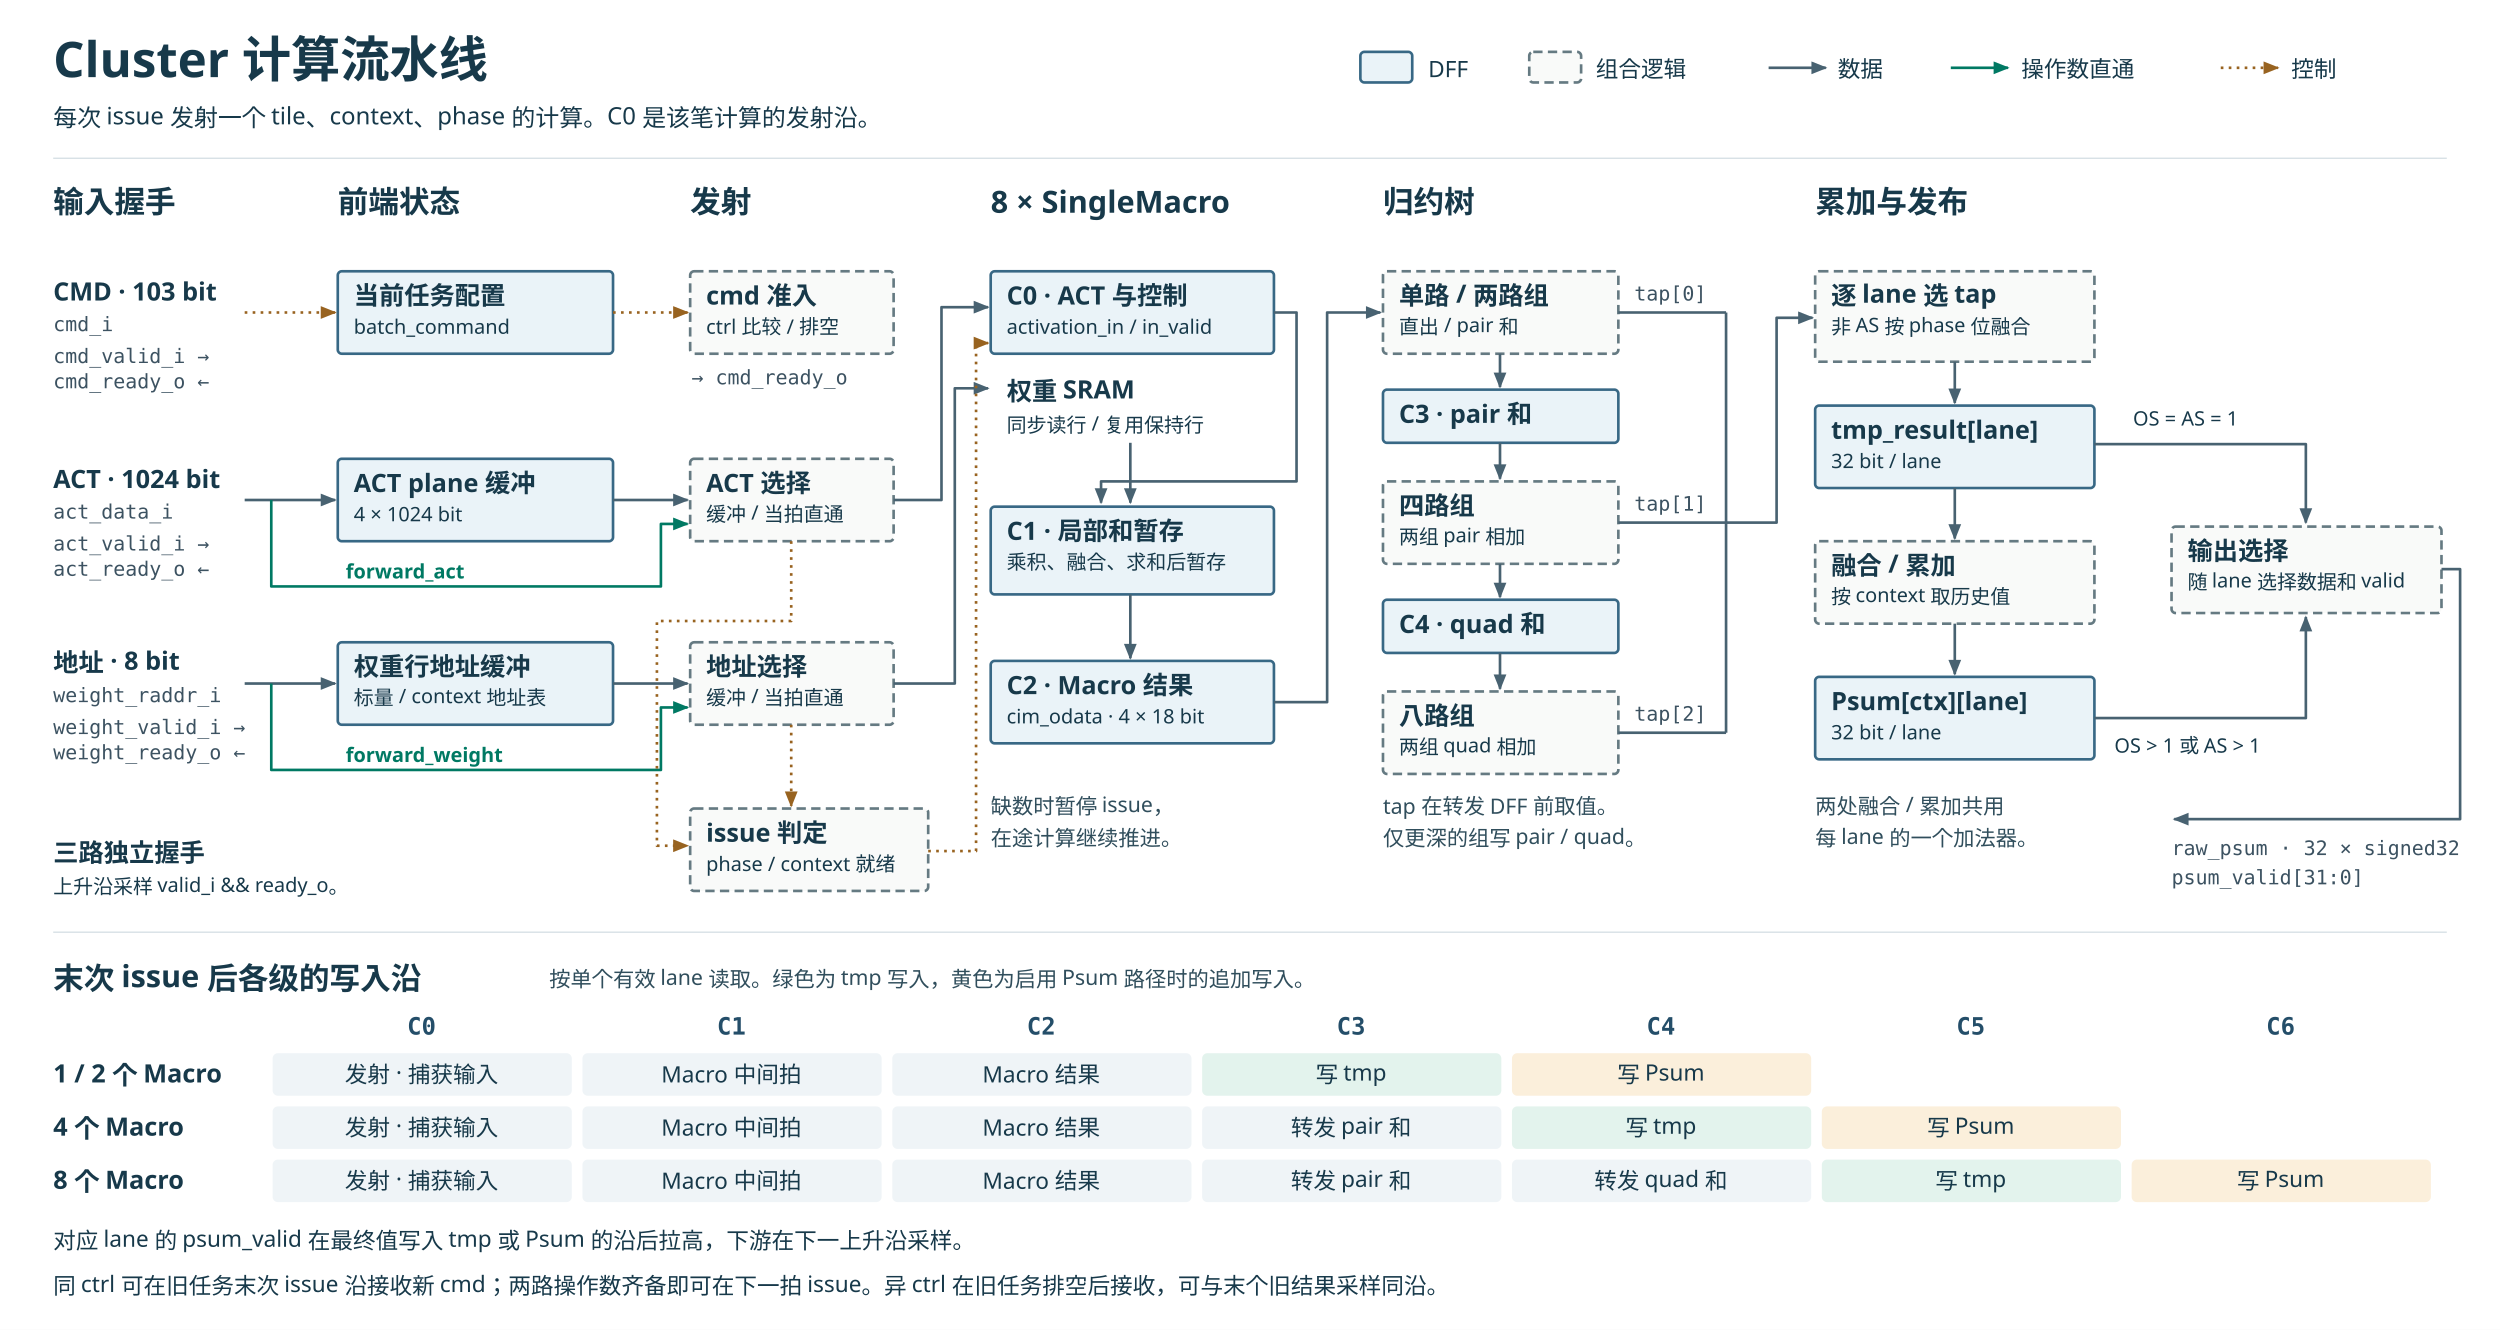
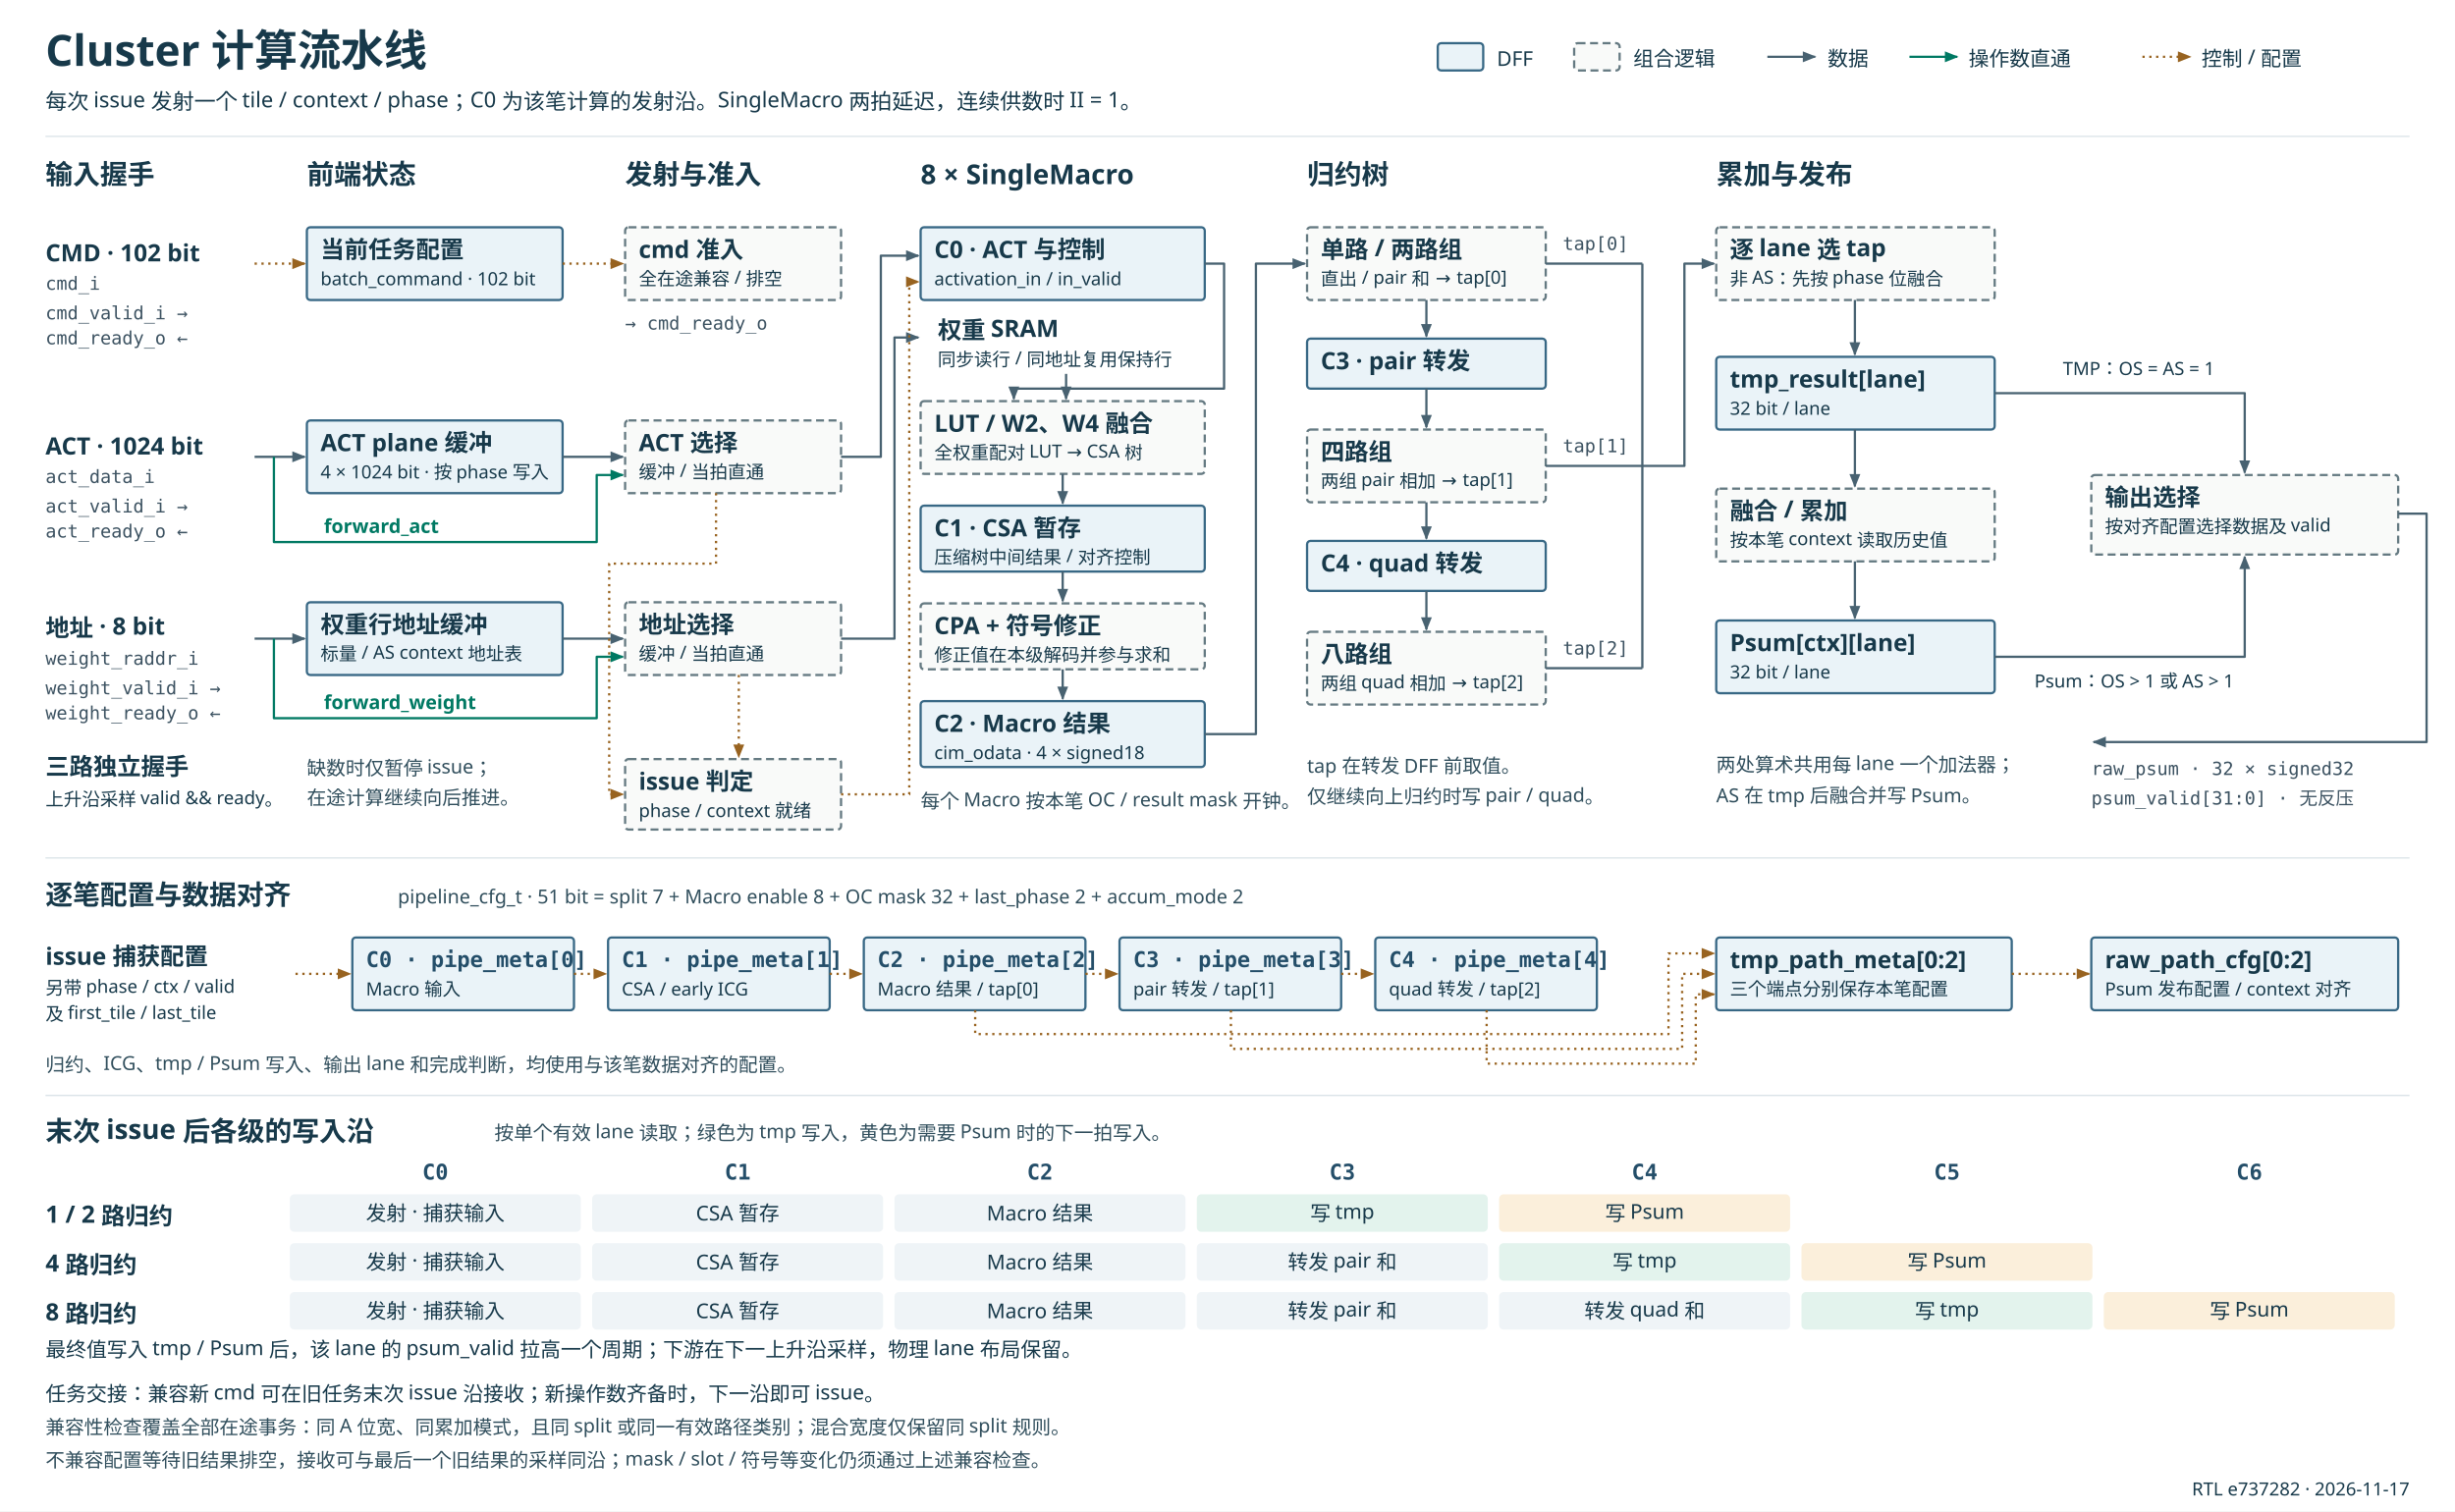
- <svg xmlns="http://www.w3.org/2000/svg" viewBox="0 0 1880 1000" width="1880" height="1000" role="img" aria-labelledby="title desc">
+ <svg xmlns="http://www.w3.org/2000/svg" width="2160" height="1330" viewBox="0 0 2160 1330" role="img" aria-labelledby="title desc">
  <defs>
    <marker id="data" viewBox="0 0 10 8" refX="9" refY="4" markerWidth="6" markerHeight="6" orient="auto">
      <path d="M0 0 L10 4 L0 8 Z" fill="#486271" />
    </marker>
    <marker id="live" viewBox="0 0 10 8" refX="9" refY="4" markerWidth="6" markerHeight="6" orient="auto">
      <path d="M0 0 L10 4 L0 8 Z" fill="#007963" />
    </marker>
    <marker id="ctrl" viewBox="0 0 10 8" refX="9" refY="4" markerWidth="6" markerHeight="6" orient="auto">
      <path d="M0 0 L10 4 L0 8 Z" fill="#986320" />
    </marker>
  </defs>
-   <style>text{font-family:"Microsoft YaHei","Segoe UI",sans-serif;fill:#17394a}.title{font-size:37px;font-weight:700}.subtitle{font-size:18px}.head{font-size:23px;font-weight:700}.node{font-size:19px;font-weight:650}.body{font-size:17px}.small{font-size:15px}.signal{font:15px Consolas,"Microsoft YaHei",monospace;fill:#3c5261}.tag{font-size:15px;fill:#007963;font-weight:600}.edge{font:600 18px Consolas,monospace;fill:#244e69}.dff{fill:#eaf3f8;stroke:#386885;stroke-width:2}.comb{fill:#f9faf9;stroke:#657a82;stroke-width:2;stroke-dasharray:7 4}.data,.live,.ctrl,.rule{fill:none;stroke-linejoin:round;stroke-width:2}.data{stroke:#486271}.live{stroke:#007963}.ctrl{stroke:#986320;stroke-dasharray:2 4}.rule{stroke:#d5dfe4;stroke-width:1}.tile{fill:#eff4f7}.final{fill:#e3f3ed}.maybe{fill:#fbefdb}.note{font-size:16px;fill:#304e5c}</style>
-   <rect width="1880" height="1000" fill="white" />
+   <style>
+ text{font-family:"Microsoft YaHei","Segoe UI",sans-serif;fill:#17394a}
+ .title{font-size:38px;font-weight:700}.sub{font-size:19px}.head{font-size:24px;font-weight:700}
+ .node{font-size:21px;font-weight:650}.body{font-size:18px}.small{font-size:16px}.note{font-size:17px;fill:#304e5c}
+ .signal{font:16px Consolas,"Microsoft YaHei",monospace;fill:#3c5261}.edge{font:600 19px Consolas,monospace;fill:#244e69}
+ .tag{font-size:17px;fill:#007963;font-weight:600}.dff{fill:#eaf3f8;stroke:#386885;stroke-width:2}
+ .comb{fill:#f9faf9;stroke:#657a82;stroke-width:2;stroke-dasharray:7 4}
+ .data,.live,.ctrl,.rule{fill:none;stroke-linejoin:round;stroke-width:2}.data{stroke:#486271}.live{stroke:#007963}
+ .ctrl{stroke:#986320;stroke-dasharray:2 4}.rule{stroke:#d5dfe4;stroke-width:1}
+ .tile{fill:#eff4f7}.final{fill:#e3f3ed}.maybe{fill:#fbefdb}
+ </style>
+   <rect width="2160" height="1330" fill="white" />
  <text x="40" y="58" class="title" text-anchor="start">Cluster 计算流水线</text>
-   <text x="40" y="95" class="subtitle" text-anchor="start">每次 issue 发射一个 tile、context、phase 的计算。C0 是该笔计算的发射沿。</text>
-   <rect x="1023" y="39" width="39" height="23" rx="3" class="dff" />
-   <text x="1074" y="58" class="body" text-anchor="start">DFF</text>
-   <rect x="1150" y="39" width="39" height="23" rx="3" class="comb" />
-   <text x="1200" y="58" class="body" text-anchor="start">组合逻辑</text>
-   <path d="M1330 51 h43" class="data" marker-end="url(#data)" />
-   <text x="1382" y="58" class="body" text-anchor="start">数据</text>
-   <path d="M1467 51 h43" class="live" marker-end="url(#live)" />
-   <text x="1520" y="58" class="body" text-anchor="start">操作数直通</text>
-   <path d="M1670 51 h43" class="ctrl" marker-end="url(#ctrl)" />
-   <text x="1723" y="58" class="body" text-anchor="start">控制</text>
-   <path d="M40 119 H1840" class="rule" />
-   <text x="40" y="160" class="head" text-anchor="start">输入握手</text>
-   <text x="254" y="160" class="head" text-anchor="start">前端状态</text>
-   <text x="519" y="160" class="head" text-anchor="start">发射</text>
-   <text x="745" y="160" class="head" text-anchor="start">8 × SingleMacro</text>
-   <text x="1040" y="160" class="head" text-anchor="start">归约树</text>
-   <text x="1365" y="160" class="head" text-anchor="start">累加与发布</text>
-   <text x="40" y="226" class="node" text-anchor="start">CMD · 103 bit</text>
-   <text x="40" y="249" class="signal" text-anchor="start">cmd_i</text>
-   <text x="40" y="273" class="signal" text-anchor="start">cmd_valid_i  →</text>
-   <text x="40" y="292" class="signal" text-anchor="start">cmd_ready_o  ←</text>
-   <text x="40" y="367" class="node" text-anchor="start">ACT · 1024 bit</text>
-   <text x="40" y="390" class="signal" text-anchor="start">act_data_i</text>
-   <text x="40" y="414" class="signal" text-anchor="start">act_valid_i  →</text>
-   <text x="40" y="433" class="signal" text-anchor="start">act_ready_o  ←</text>
-   <text x="40" y="505" class="node" text-anchor="start">地址 · 8 bit</text>
-   <text x="40" y="528" class="signal" text-anchor="start">weight_raddr_i</text>
-   <text x="40" y="552" class="signal" text-anchor="start">weight_valid_i  →</text>
-   <text x="40" y="571" class="signal" text-anchor="start">weight_ready_o  ←</text>
-   <rect x="254" y="204" width="207" height="62" rx="3" class="dff" />
-   <text x="266" y="229" class="node" text-anchor="start">当前任务配置</text>
-   <text x="266" y="251" class="small" text-anchor="start">batch_command</text>
-   <rect x="254" y="345" width="207" height="62" rx="3" class="dff" />
-   <text x="266" y="370" class="node" text-anchor="start">ACT plane 缓冲</text>
-   <text x="266" y="392" class="small" text-anchor="start">4 × 1024 bit</text>
-   <rect x="254" y="483" width="207" height="62" rx="3" class="dff" />
-   <text x="266" y="508" class="node" text-anchor="start">权重行地址缓冲</text>
-   <text x="266" y="530" class="small" text-anchor="start">标量 / context 地址表</text>
-   <path d="M184 235 H252" class="ctrl" marker-end="url(#ctrl)" />
-   <path d="M184 376 H252" class="data" marker-end="url(#data)" />
-   <path d="M184 514 H252" class="data" marker-end="url(#data)" />
-   <rect x="519" y="204" width="153" height="62" rx="3" class="comb" />
-   <text x="531" y="229" class="node" text-anchor="start">cmd 准入</text>
-   <text x="531" y="251" class="small" text-anchor="start">ctrl 比较 / 排空</text>
-   <path d="M461 235 H517" class="ctrl" marker-end="url(#ctrl)" />
-   <text x="520" y="289" class="signal" text-anchor="start">→ cmd_ready_o</text>
-   <rect x="519" y="345" width="153" height="62" rx="3" class="comb" />
-   <text x="531" y="370" class="node" text-anchor="start">ACT 选择</text>
-   <text x="531" y="392" class="small" text-anchor="start">缓冲 / 当拍直通</text>
-   <rect x="519" y="483" width="153" height="62" rx="3" class="comb" />
-   <text x="531" y="508" class="node" text-anchor="start">地址选择</text>
-   <text x="531" y="530" class="small" text-anchor="start">缓冲 / 当拍直通</text>
-   <path d="M461 376 H517" class="data" marker-end="url(#data)" />
-   <path d="M461 514 H517" class="data" marker-end="url(#data)" />
-   <path d="M204 376 V441 H497 V394 H517" class="live" marker-end="url(#live)" />
-   <path d="M204 514 V579 H497 V532 H517" class="live" marker-end="url(#live)" />
-   <text x="260" y="435" class="tag" text-anchor="start">forward_act</text>
-   <text x="260" y="573" class="tag" text-anchor="start">forward_weight</text>
-   <rect x="519" y="608" width="179" height="62" rx="3" class="comb" />
-   <text x="531" y="633" class="node" text-anchor="start">issue 判定</text>
-   <text x="531" y="655" class="small" text-anchor="start">phase / context 就绪</text>
-   <path d="M595 407 V467 H494 V636 H517" class="ctrl" marker-end="url(#ctrl)" />
-   <path d="M595 545 V606" class="ctrl" marker-end="url(#ctrl)" />
-   <path d="M672 376 H708 V231 H743" class="data" marker-end="url(#data)" />
-   <path d="M672 514 H718 V292 H743" class="data" marker-end="url(#data)" />
-   <path d="M698 640 H734 V258 H743" class="ctrl" marker-end="url(#ctrl)" />
-   <rect x="745" y="204" width="213" height="62" rx="3" class="dff" />
-   <text x="757" y="229" class="node" text-anchor="start">C0 · ACT 与控制</text>
-   <text x="757" y="251" class="small" text-anchor="start">activation_in / in_valid</text>
-   <text x="757" y="301" class="node" text-anchor="start">权重 SRAM</text>
-   <text x="757" y="325" class="small" text-anchor="start">同步读行 / 复用保持行</text>
-   <rect x="745" y="381" width="213" height="66" rx="3" class="dff" />
-   <text x="757" y="406" class="node" text-anchor="start">C1 · 局部和暂存</text>
-   <text x="757" y="428" class="small" text-anchor="start">乘积、融合、求和后暂存</text>
-   <path d="M958 235 H975 V362 H828 V378" class="data" marker-end="url(#data)" />
-   <path d="M850 333 V378" class="data" marker-end="url(#data)" />
-   <rect x="745" y="497" width="213" height="62" rx="3" class="dff" />
-   <text x="757" y="522" class="node" text-anchor="start">C2 · Macro 结果</text>
-   <text x="757" y="544" class="small" text-anchor="start">cim_odata · 4 × 18 bit</text>
-   <path d="M850 447 V495" class="data" marker-end="url(#data)" />
-   <rect x="1040" y="204" width="177" height="62" rx="3" class="comb" />
-   <text x="1052" y="229" class="node" text-anchor="start">单路 / 两路组</text>
-   <text x="1052" y="251" class="small" text-anchor="start">直出 / pair 和</text>
-   <rect x="1040" y="293" width="177" height="40" rx="3" class="dff" />
-   <text x="1052" y="318" class="node" text-anchor="start">C3 · pair 和</text>
-   <rect x="1040" y="362" width="177" height="62" rx="3" class="comb" />
-   <text x="1052" y="387" class="node" text-anchor="start">四路组</text>
-   <text x="1052" y="409" class="small" text-anchor="start">两组 pair 相加</text>
-   <rect x="1040" y="451" width="177" height="40" rx="3" class="dff" />
-   <text x="1052" y="476" class="node" text-anchor="start">C4 · quad 和</text>
-   <rect x="1040" y="520" width="177" height="62" rx="3" class="comb" />
-   <text x="1052" y="545" class="node" text-anchor="start">八路组</text>
-   <text x="1052" y="567" class="small" text-anchor="start">两组 quad 相加</text>
-   <path d="M958 528 H998 V235 H1038" class="data" marker-end="url(#data)" />
-   <path d="M1128 266 V291" class="data" marker-end="url(#data)" />
-   <path d="M1128 333 V360" class="data" marker-end="url(#data)" />
-   <path d="M1128 424 V449" class="data" marker-end="url(#data)" />
-   <path d="M1128 491 V518" class="data" marker-end="url(#data)" />
-   <path d="M1217 235 H1298" class="data" />
-   <text x="1229" y="226" class="signal" text-anchor="start">tap[0]</text>
-   <path d="M1217 393 H1298" class="data" />
-   <text x="1229" y="384" class="signal" text-anchor="start">tap[1]</text>
-   <path d="M1217 551 H1298" class="data" />
-   <text x="1229" y="542" class="signal" text-anchor="start">tap[2]</text>
-   <path d="M1298 235 V551" class="data" />
-   <path d="M1298 393 H1336 V239 H1363" class="data" marker-end="url(#data)" />
-   <rect x="1365" y="204" width="210" height="68" rx="3" class="comb" />
-   <text x="1377" y="229" class="node" text-anchor="start">逐 lane 选 tap</text>
-   <text x="1377" y="251" class="small" text-anchor="start">非 AS 按 phase 位融合</text>
-   <rect x="1365" y="305" width="210" height="62" rx="3" class="dff" />
-   <text x="1377" y="330" class="node" text-anchor="start">tmp_result[lane]</text>
-   <text x="1377" y="352" class="small" text-anchor="start">32 bit / lane</text>
-   <rect x="1365" y="407" width="210" height="62" rx="3" class="comb" />
-   <text x="1377" y="432" class="node" text-anchor="start">融合 / 累加</text>
-   <text x="1377" y="454" class="small" text-anchor="start">按 context 取历史值</text>
-   <rect x="1365" y="509" width="210" height="62" rx="3" class="dff" />
-   <text x="1377" y="534" class="node" text-anchor="start">Psum[ctx][lane]</text>
-   <text x="1377" y="556" class="small" text-anchor="start">32 bit / lane</text>
-   <path d="M1470 272 V303" class="data" marker-end="url(#data)" />
-   <path d="M1470 367 V405" class="data" marker-end="url(#data)" />
-   <path d="M1470 469 V507" class="data" marker-end="url(#data)" />
-   <rect x="1633" y="396" width="203" height="65" rx="3" class="comb" />
-   <text x="1645" y="421" class="node" text-anchor="start">输出选择</text>
-   <text x="1645" y="443" class="small" text-anchor="start">随 lane 选择数据和 valid</text>
-   <path d="M1575 334 H1734 V393" class="data" marker-end="url(#data)" />
-   <text x="1604" y="320" class="small" text-anchor="start">OS = AS = 1</text>
-   <path d="M1575 540 H1734 V464" class="data" marker-end="url(#data)" />
-   <text x="1590" y="566" class="small" text-anchor="start">OS &gt; 1 或 AS &gt; 1</text>
-   <path d="M1836 428 H1850 V616 H1635" class="data" marker-end="url(#data)" />
-   <text x="1633" y="643" class="signal" text-anchor="start">raw_psum · 32 × signed32</text>
-   <text x="1633" y="665" class="signal" text-anchor="start">psum_valid[31:0]</text>
-   <text x="40" y="648" class="node" text-anchor="start">三路独立握手</text>
-   <text x="40" y="672" class="small" text-anchor="start">上升沿采样 valid_i &amp;&amp; ready_o。</text>
-   <text x="745" y="612" class="note" text-anchor="start">缺数时暂停 issue，</text>
-   <text x="745" y="636" class="note" text-anchor="start">在途计算继续推进。</text>
-   <text x="1040" y="612" class="note" text-anchor="start">tap 在转发 DFF 前取值。</text>
-   <text x="1040" y="636" class="note" text-anchor="start">仅更深的组写 pair / quad。</text>
-   <text x="1365" y="612" class="note" text-anchor="start">两处融合 / 累加共用</text>
-   <text x="1365" y="636" class="note" text-anchor="start">每 lane 的一个加法器。</text>
-   <path d="M40 701 H1840" class="rule" />
-   <text x="40" y="744" class="head" text-anchor="start">末次 issue 后各级的写入沿</text>
-   <text x="413" y="742" class="note" text-anchor="start">按单个有效 lane 读取。绿色为 tmp 写入，黄色为启用 Psum 路径时的追加写入。</text>
-   <text x="317" y="778" class="edge" text-anchor="middle">C0</text>
-   <text x="550" y="778" class="edge" text-anchor="middle">C1</text>
-   <text x="783" y="778" class="edge" text-anchor="middle">C2</text>
-   <text x="1016" y="778" class="edge" text-anchor="middle">C3</text>
-   <text x="1249" y="778" class="edge" text-anchor="middle">C4</text>
-   <text x="1482" y="778" class="edge" text-anchor="middle">C5</text>
-   <text x="1715" y="778" class="edge" text-anchor="middle">C6</text>
-   <text x="40" y="814" class="node" text-anchor="start">1 / 2 个 Macro</text>
-   <rect x="205" y="792" width="225" height="32" class="tile" rx="4" />
-   <text x="317" y="814" class="body" text-anchor="middle">发射 · 捕获输入</text>
-   <rect x="438" y="792" width="225" height="32" class="tile" rx="4" />
-   <text x="550" y="814" class="body" text-anchor="middle">Macro 中间拍</text>
-   <rect x="671" y="792" width="225" height="32" class="tile" rx="4" />
-   <text x="783" y="814" class="body" text-anchor="middle">Macro 结果</text>
-   <rect x="904" y="792" width="225" height="32" class="final" rx="4" />
-   <text x="1016" y="814" class="body" text-anchor="middle">写 tmp</text>
-   <rect x="1137" y="792" width="225" height="32" class="maybe" rx="4" />
-   <text x="1249" y="814" class="body" text-anchor="middle">写 Psum</text>
-   <text x="40" y="854" class="node" text-anchor="start">4 个 Macro</text>
-   <rect x="205" y="832" width="225" height="32" class="tile" rx="4" />
-   <text x="317" y="854" class="body" text-anchor="middle">发射 · 捕获输入</text>
-   <rect x="438" y="832" width="225" height="32" class="tile" rx="4" />
-   <text x="550" y="854" class="body" text-anchor="middle">Macro 中间拍</text>
-   <rect x="671" y="832" width="225" height="32" class="tile" rx="4" />
-   <text x="783" y="854" class="body" text-anchor="middle">Macro 结果</text>
-   <rect x="904" y="832" width="225" height="32" class="tile" rx="4" />
-   <text x="1016" y="854" class="body" text-anchor="middle">转发 pair 和</text>
-   <rect x="1137" y="832" width="225" height="32" class="final" rx="4" />
-   <text x="1249" y="854" class="body" text-anchor="middle">写 tmp</text>
-   <rect x="1370" y="832" width="225" height="32" class="maybe" rx="4" />
-   <text x="1482" y="854" class="body" text-anchor="middle">写 Psum</text>
-   <text x="40" y="894" class="node" text-anchor="start">8 个 Macro</text>
-   <rect x="205" y="872" width="225" height="32" class="tile" rx="4" />
-   <text x="317" y="894" class="body" text-anchor="middle">发射 · 捕获输入</text>
-   <rect x="438" y="872" width="225" height="32" class="tile" rx="4" />
-   <text x="550" y="894" class="body" text-anchor="middle">Macro 中间拍</text>
-   <rect x="671" y="872" width="225" height="32" class="tile" rx="4" />
-   <text x="783" y="894" class="body" text-anchor="middle">Macro 结果</text>
-   <rect x="904" y="872" width="225" height="32" class="tile" rx="4" />
-   <text x="1016" y="894" class="body" text-anchor="middle">转发 pair 和</text>
-   <rect x="1137" y="872" width="225" height="32" class="tile" rx="4" />
-   <text x="1249" y="894" class="body" text-anchor="middle">转发 quad 和</text>
-   <rect x="1370" y="872" width="225" height="32" class="final" rx="4" />
-   <text x="1482" y="894" class="body" text-anchor="middle">写 tmp</text>
-   <rect x="1603" y="872" width="225" height="32" class="maybe" rx="4" />
-   <text x="1715" y="894" class="body" text-anchor="middle">写 Psum</text>
-   <text x="40" y="939" class="body" text-anchor="start">对应 lane 的 psum_valid 在最终值写入 tmp 或 Psum 的沿后拉高，下游在下一上升沿采样。</text>
-   <text x="40" y="973" class="body" text-anchor="start">同 ctrl 可在旧任务末次 issue 沿接收新 cmd；两路操作数齐备即可在下一拍 issue。异 ctrl 在旧任务排空后接收，可与末个旧结果采样同沿。</text>
+   <text x="40" y="96" class="sub" text-anchor="start">每次 issue 发射一个 tile / context / phase；C0 为该笔计算的发射沿。SingleMacro 两拍延迟，连续供数时 II = 1。</text>
+   <rect x="1265" y="38" width="40" height="24" rx="3" class="dff" />
+   <text x="1317" y="58" class="body" text-anchor="start">DFF</text>
+   <rect x="1385" y="38" width="40" height="24" rx="3" class="comb" />
+   <text x="1437" y="58" class="body" text-anchor="start">组合逻辑</text>
+   <path d="M1555 50 h42" class="data" marker-end="url(#data)" />
+   <text x="1608" y="58" class="body" text-anchor="start">数据</text>
+   <path d="M1680 50 h42" class="live" marker-end="url(#live)" />
+   <text x="1732" y="58" class="body" text-anchor="start">操作数直通</text>
+   <path d="M1885 50 h42" class="ctrl" marker-end="url(#ctrl)" />
+   <text x="1937" y="58" class="body" text-anchor="start">控制 / 配置</text>
+   <path d="M40 120 H2120" class="rule" />
+   <text x="40" y="162" class="head" text-anchor="start">输入握手</text>
+   <text x="270" y="162" class="head" text-anchor="start">前端状态</text>
+   <text x="550" y="162" class="head" text-anchor="start">发射与准入</text>
+   <text x="810" y="162" class="head" text-anchor="start">8 × SingleMacro</text>
+   <text x="1150" y="162" class="head" text-anchor="start">归约树</text>
+   <text x="1510" y="162" class="head" text-anchor="start">累加与发布</text>
+   <text x="40" y="230" class="node" text-anchor="start">CMD · 102 bit</text>
+   <text x="40" y="255" class="signal" text-anchor="start">cmd_i</text>
+   <text x="40" y="281" class="signal" text-anchor="start">cmd_valid_i →</text>
+   <text x="40" y="303" class="signal" text-anchor="start">cmd_ready_o ←</text>
+   <text x="40" y="400" class="node" text-anchor="start">ACT · 1024 bit</text>
+   <text x="40" y="425" class="signal" text-anchor="start">act_data_i</text>
+   <text x="40" y="451" class="signal" text-anchor="start">act_valid_i →</text>
+   <text x="40" y="473" class="signal" text-anchor="start">act_ready_o ←</text>
+   <text x="40" y="560" class="node" text-anchor="start">地址 · 8 bit</text>
+   <text x="40" y="585" class="signal" text-anchor="start">weight_raddr_i</text>
+   <text x="40" y="611" class="signal" text-anchor="start">weight_valid_i →</text>
+   <text x="40" y="633" class="signal" text-anchor="start">weight_ready_o ←</text>
+   <rect x="270" y="200" width="225" height="64" rx="3" class="dff" />
+   <text x="282" y="227" class="node" text-anchor="start">当前任务配置</text>
+   <text x="282" y="251" class="small" text-anchor="start">batch_command · 102 bit</text>
+   <rect x="270" y="370" width="225" height="64" rx="3" class="dff" />
+   <text x="282" y="397" class="node" text-anchor="start">ACT plane 缓冲</text>
+   <text x="282" y="421" class="small" text-anchor="start">4 × 1024 bit · 按 phase 写入</text>
+   <rect x="270" y="530" width="225" height="64" rx="3" class="dff" />
+   <text x="282" y="557" class="node" text-anchor="start">权重行地址缓冲</text>
+   <text x="282" y="581" class="small" text-anchor="start">标量 / AS context 地址表</text>
+   <path d="M224 232 H268" class="ctrl" marker-end="url(#ctrl)" />
+   <path d="M224 402 H268" class="data" marker-end="url(#data)" />
+   <path d="M224 562 H268" class="data" marker-end="url(#data)" />
+   <rect x="550" y="200" width="190" height="64" rx="3" class="comb" />
+   <text x="562" y="227" class="node" text-anchor="start">cmd 准入</text>
+   <text x="562" y="251" class="small" text-anchor="start">全在途兼容 / 排空</text>
+   <path d="M495 232 H548" class="ctrl" marker-end="url(#ctrl)" />
+   <text x="550" y="290" class="signal" text-anchor="start">→ cmd_ready_o</text>
+   <rect x="550" y="370" width="190" height="64" rx="3" class="comb" />
+   <text x="562" y="397" class="node" text-anchor="start">ACT 选择</text>
+   <text x="562" y="421" class="small" text-anchor="start">缓冲 / 当拍直通</text>
+   <rect x="550" y="530" width="190" height="64" rx="3" class="comb" />
+   <text x="562" y="557" class="node" text-anchor="start">地址选择</text>
+   <text x="562" y="581" class="small" text-anchor="start">缓冲 / 当拍直通</text>
+   <path d="M495 402 H548" class="data" marker-end="url(#data)" />
+   <path d="M495 562 H548" class="data" marker-end="url(#data)" />
+   <path d="M241 402 V477 H525 V418 H548" class="live" marker-end="url(#live)" />
+   <path d="M241 562 V632 H525 V578 H548" class="live" marker-end="url(#live)" />
+   <text x="285" y="469" class="tag" text-anchor="start">forward_act</text>
+   <text x="285" y="624" class="tag" text-anchor="start">forward_weight</text>
+   <rect x="550" y="668" width="190" height="62" rx="3" class="comb" />
+   <text x="562" y="695" class="node" text-anchor="start">issue 判定</text>
+   <text x="562" y="719" class="small" text-anchor="start">phase / context 就绪</text>
+   <path d="M630 434 V496 H536 V699 H548" class="ctrl" marker-end="url(#ctrl)" />
+   <path d="M650 594 V666" class="ctrl" marker-end="url(#ctrl)" />
+   <path d="M740 402 H775 V225 H808" class="data" marker-end="url(#data)" />
+   <path d="M740 562 H787 V297 H808" class="data" marker-end="url(#data)" />
+   <path d="M740 699 H800 V248 H808" class="ctrl" marker-end="url(#ctrl)" />
+   <text x="40" y="682" class="node" text-anchor="start">三路独立握手</text>
+   <text x="40" y="709" class="small" text-anchor="start">上升沿采样 valid &amp;&amp; ready。</text>
+   <text x="270" y="682" class="note" text-anchor="start">缺数时仅暂停 issue；</text>
+   <text x="270" y="708" class="note" text-anchor="start">在途计算继续向后推进。</text>
+   <rect x="810" y="200" width="250" height="64" rx="3" class="dff" />
+   <text x="822" y="227" class="node" text-anchor="start">C0 · ACT 与控制</text>
+   <text x="822" y="251" class="small" text-anchor="start">activation_in / in_valid</text>
+   <text x="825" y="298" class="node" text-anchor="start">权重 SRAM</text>
+   <text x="825" y="322" class="small" text-anchor="start">同步读行 / 同地址复用保持行</text>
+   <rect x="810" y="353" width="250" height="64" rx="3" class="comb" />
+   <text x="822" y="380" class="node" text-anchor="start">LUT / W2、W4 融合</text>
+   <text x="822" y="404" class="small" text-anchor="start">全权重配对 LUT → CSA 树</text>
+   <path d="M1060 232 H1077 V342 H892 V351" class="data" marker-end="url(#data)" />
+   <path d="M938 329 V351" class="data" marker-end="url(#data)" />
+   <rect x="810" y="445" width="250" height="58" rx="3" class="dff" />
+   <text x="822" y="472" class="node" text-anchor="start">C1 · CSA 暂存</text>
+   <text x="822" y="496" class="small" text-anchor="start">压缩树中间结果 / 对齐控制</text>
+   <path d="M935 417 V443" class="data" marker-end="url(#data)" />
+   <rect x="810" y="531" width="250" height="58" rx="3" class="comb" />
+   <text x="822" y="558" class="node" text-anchor="start">CPA + 符号修正</text>
+   <text x="822" y="582" class="small" text-anchor="start">修正值在本级解码并参与求和</text>
+   <path d="M935 503 V529" class="data" marker-end="url(#data)" />
+   <rect x="810" y="617" width="250" height="58" rx="3" class="dff" />
+   <text x="822" y="644" class="node" text-anchor="start">C2 · Macro 结果</text>
+   <text x="822" y="668" class="small" text-anchor="start">cim_odata · 4 × signed18</text>
+   <path d="M935 589 V615" class="data" marker-end="url(#data)" />
+   <text x="810" y="711" class="note" text-anchor="start">每个 Macro 按本笔 OC / result mask 开钟。</text>
+   <rect x="1150" y="200" width="210" height="64" rx="3" class="comb" />
+   <text x="1162" y="227" class="node" text-anchor="start">单路 / 两路组</text>
+   <text x="1162" y="251" class="small" text-anchor="start">直出 / pair 和 → tap[0]</text>
+   <rect x="1150" y="298" width="210" height="44" rx="3" class="dff" />
+   <text x="1162" y="325" class="node" text-anchor="start">C3 · pair 转发</text>
+   <rect x="1150" y="378" width="210" height="64" rx="3" class="comb" />
+   <text x="1162" y="405" class="node" text-anchor="start">四路组</text>
+   <text x="1162" y="429" class="small" text-anchor="start">两组 pair 相加 → tap[1]</text>
+   <rect x="1150" y="476" width="210" height="44" rx="3" class="dff" />
+   <text x="1162" y="503" class="node" text-anchor="start">C4 · quad 转发</text>
+   <rect x="1150" y="556" width="210" height="64" rx="3" class="comb" />
+   <text x="1162" y="583" class="node" text-anchor="start">八路组</text>
+   <text x="1162" y="607" class="small" text-anchor="start">两组 quad 相加 → tap[2]</text>
+   <path d="M1060 646 H1105 V232 H1148" class="data" marker-end="url(#data)" />
+   <path d="M1255 264 V296" class="data" marker-end="url(#data)" />
+   <path d="M1255 342 V376" class="data" marker-end="url(#data)" />
+   <path d="M1255 442 V474" class="data" marker-end="url(#data)" />
+   <path d="M1255 520 V554" class="data" marker-end="url(#data)" />
+   <path d="M1360 232 H1445" class="data" />
+   <text x="1375" y="220" class="signal" text-anchor="start">tap[0]</text>
+   <path d="M1360 410 H1445" class="data" />
+   <text x="1375" y="398" class="signal" text-anchor="start">tap[1]</text>
+   <path d="M1360 588 H1445" class="data" />
+   <text x="1375" y="576" class="signal" text-anchor="start">tap[2]</text>
+   <path d="M1445 232 V588" class="data" />
+   <path d="M1445 410 H1482 V232 H1508" class="data" marker-end="url(#data)" />
+   <text x="1150" y="680" class="note" text-anchor="start">tap 在转发 DFF 前取值。</text>
+   <text x="1150" y="707" class="note" text-anchor="start">仅继续向上归约时写 pair / quad。</text>
+   <rect x="1510" y="200" width="245" height="64" rx="3" class="comb" />
+   <text x="1522" y="227" class="node" text-anchor="start">逐 lane 选 tap</text>
+   <text x="1522" y="251" class="small" text-anchor="start">非 AS：先按 phase 位融合</text>
+   <rect x="1510" y="314" width="245" height="64" rx="3" class="dff" />
+   <text x="1522" y="341" class="node" text-anchor="start">tmp_result[lane]</text>
+   <text x="1522" y="365" class="small" text-anchor="start">32 bit / lane</text>
+   <rect x="1510" y="430" width="245" height="64" rx="3" class="comb" />
+   <text x="1522" y="457" class="node" text-anchor="start">融合 / 累加</text>
+   <text x="1522" y="481" class="small" text-anchor="start">按本笔 context 读取历史值</text>
+   <rect x="1510" y="546" width="245" height="64" rx="3" class="dff" />
+   <text x="1522" y="573" class="node" text-anchor="start">Psum[ctx][lane]</text>
+   <text x="1522" y="597" class="small" text-anchor="start">32 bit / lane</text>
+   <path d="M1632 264 V312" class="data" marker-end="url(#data)" />
+   <path d="M1632 378 V428" class="data" marker-end="url(#data)" />
+   <path d="M1632 494 V544" class="data" marker-end="url(#data)" />
+   <rect x="1840" y="418" width="270" height="70" rx="3" class="comb" />
+   <text x="1852" y="445" class="node" text-anchor="start">输出选择</text>
+   <text x="1852" y="469" class="small" text-anchor="start">按对齐配置选择数据及 valid</text>
+   <path d="M1755 346 H1975 V416" class="data" marker-end="url(#data)" />
+   <text x="1815" y="330" class="small" text-anchor="start">TMP：OS = AS = 1</text>
+   <path d="M1755 578 H1975 V490" class="data" marker-end="url(#data)" />
+   <text x="1790" y="605" class="small" text-anchor="start">Psum：OS &gt; 1 或 AS &gt; 1</text>
+   <path d="M2110 452 H2135 V653 H1842" class="data" marker-end="url(#data)" />
+   <text x="1840" y="682" class="signal" text-anchor="start">raw_psum · 32 × signed32</text>
+   <text x="1840" y="708" class="signal" text-anchor="start">psum_valid[31:0] · 无反压</text>
+   <text x="1510" y="679" class="note" text-anchor="start">两处算术共用每 lane 一个加法器；</text>
+   <text x="1510" y="706" class="note" text-anchor="start">AS 在 tmp 后融合并写 Psum。</text>
+   <path d="M40 755 H2120" class="rule" />
+   <text x="40" y="796" class="head" text-anchor="start">逐笔配置与数据对齐</text>
+   <text x="350" y="795" class="note" text-anchor="start">pipeline_cfg_t · 51 bit = split 7 + Macro enable 8 + OC mask 32 + last_phase 2 + accum_mode 2</text>
+   <text x="40" y="849" class="node" text-anchor="start">issue 捕获配置</text>
+   <text x="40" y="875" class="small" text-anchor="start">另带 phase / ctx / valid</text>
+   <text x="40" y="898" class="small" text-anchor="start">及 first_tile / last_tile</text>
+   <rect x="310" y="825" width="195" height="64" rx="3" class="dff" />
+   <text x="322" y="851" class="edge" text-anchor="start">C0 · pipe_meta[0]</text>
+   <text x="322" y="876" class="small" text-anchor="start">Macro 输入</text>
+   <path d="M505 857 H533" class="ctrl" marker-end="url(#ctrl)" />
+   <rect x="535" y="825" width="195" height="64" rx="3" class="dff" />
+   <text x="547" y="851" class="edge" text-anchor="start">C1 · pipe_meta[1]</text>
+   <text x="547" y="876" class="small" text-anchor="start">CSA / early ICG</text>
+   <path d="M730 857 H758" class="ctrl" marker-end="url(#ctrl)" />
+   <rect x="760" y="825" width="195" height="64" rx="3" class="dff" />
+   <text x="772" y="851" class="edge" text-anchor="start">C2 · pipe_meta[2]</text>
+   <text x="772" y="876" class="small" text-anchor="start">Macro 结果 / tap[0]</text>
+   <path d="M955 857 H983" class="ctrl" marker-end="url(#ctrl)" />
+   <rect x="985" y="825" width="195" height="64" rx="3" class="dff" />
+   <text x="997" y="851" class="edge" text-anchor="start">C3 · pipe_meta[3]</text>
+   <text x="997" y="876" class="small" text-anchor="start">pair 转发 / tap[1]</text>
+   <path d="M1180 857 H1208" class="ctrl" marker-end="url(#ctrl)" />
+   <rect x="1210" y="825" width="195" height="64" rx="3" class="dff" />
+   <text x="1222" y="851" class="edge" text-anchor="start">C4 · pipe_meta[4]</text>
+   <text x="1222" y="876" class="small" text-anchor="start">quad 转发 / tap[2]</text>
+   <path d="M260 857 H308" class="ctrl" marker-end="url(#ctrl)" />
+   <rect x="1510" y="825" width="260" height="64" rx="3" class="dff" />
+   <text x="1522" y="852" class="node" text-anchor="start">tmp_path_meta[0:2]</text>
+   <text x="1522" y="876" class="small" text-anchor="start">三个端点分别保存本笔配置</text>
+   <rect x="1840" y="825" width="270" height="64" rx="3" class="dff" />
+   <text x="1852" y="852" class="node" text-anchor="start">raw_path_cfg[0:2]</text>
+   <text x="1852" y="876" class="small" text-anchor="start">Psum 发布配置 / context 对齐</text>
+   <path d="M1770 857 H1838" class="ctrl" marker-end="url(#ctrl)" />
+   <path d="M858 889 V910 H1468 V839 H1508" class="ctrl" marker-end="url(#ctrl)" />
+   <path d="M1083 889 V923 H1480 V857 H1508" class="ctrl" marker-end="url(#ctrl)" />
+   <path d="M1308 889 V936 H1492 V875 H1508" class="ctrl" marker-end="url(#ctrl)" />
+   <text x="40" y="943" class="note" text-anchor="start">归约、ICG、tmp / Psum 写入、输出 lane 和完成判断，均使用与该笔数据对齐的配置。</text>
+   <path d="M40 964 H2120" class="rule" />
+   <text x="40" y="1004" class="head" text-anchor="start">末次 issue 后各级的写入沿</text>
+   <text x="435" y="1003" class="note" text-anchor="start">按单个有效 lane 读取；绿色为 tmp 写入，黄色为需要 Psum 时的下一拍写入。</text>
+   <text x="383.0" y="1038" class="edge" text-anchor="middle">C0</text>
+   <text x="649.0" y="1038" class="edge" text-anchor="middle">C1</text>
+   <text x="915.0" y="1038" class="edge" text-anchor="middle">C2</text>
+   <text x="1181.0" y="1038" class="edge" text-anchor="middle">C3</text>
+   <text x="1447.0" y="1038" class="edge" text-anchor="middle">C4</text>
+   <text x="1713.0" y="1038" class="edge" text-anchor="middle">C5</text>
+   <text x="1979.0" y="1038" class="edge" text-anchor="middle">C6</text>
+   <text x="40" y="1076" class="node" text-anchor="start">1 / 2 路归约</text>
+   <rect x="255" y="1051" width="256" height="33" rx="4" class="tile" />
+   <text x="383.0" y="1074" class="body" text-anchor="middle">发射 · 捕获输入</text>
+   <rect x="521" y="1051" width="256" height="33" rx="4" class="tile" />
+   <text x="649.0" y="1074" class="body" text-anchor="middle">CSA 暂存</text>
+   <rect x="787" y="1051" width="256" height="33" rx="4" class="tile" />
+   <text x="915.0" y="1074" class="body" text-anchor="middle">Macro 结果</text>
+   <rect x="1053" y="1051" width="256" height="33" rx="4" class="final" />
+   <text x="1181.0" y="1074" class="body" text-anchor="middle">写 tmp</text>
+   <rect x="1319" y="1051" width="256" height="33" rx="4" class="maybe" />
+   <text x="1447.0" y="1074" class="body" text-anchor="middle">写 Psum</text>
+   <text x="40" y="1119" class="node" text-anchor="start">4 路归约</text>
+   <rect x="255" y="1094" width="256" height="33" rx="4" class="tile" />
+   <text x="383.0" y="1117" class="body" text-anchor="middle">发射 · 捕获输入</text>
+   <rect x="521" y="1094" width="256" height="33" rx="4" class="tile" />
+   <text x="649.0" y="1117" class="body" text-anchor="middle">CSA 暂存</text>
+   <rect x="787" y="1094" width="256" height="33" rx="4" class="tile" />
+   <text x="915.0" y="1117" class="body" text-anchor="middle">Macro 结果</text>
+   <rect x="1053" y="1094" width="256" height="33" rx="4" class="tile" />
+   <text x="1181.0" y="1117" class="body" text-anchor="middle">转发 pair 和</text>
+   <rect x="1319" y="1094" width="256" height="33" rx="4" class="final" />
+   <text x="1447.0" y="1117" class="body" text-anchor="middle">写 tmp</text>
+   <rect x="1585" y="1094" width="256" height="33" rx="4" class="maybe" />
+   <text x="1713.0" y="1117" class="body" text-anchor="middle">写 Psum</text>
+   <text x="40" y="1162" class="node" text-anchor="start">8 路归约</text>
+   <rect x="255" y="1137" width="256" height="33" rx="4" class="tile" />
+   <text x="383.0" y="1160" class="body" text-anchor="middle">发射 · 捕获输入</text>
+   <rect x="521" y="1137" width="256" height="33" rx="4" class="tile" />
+   <text x="649.0" y="1160" class="body" text-anchor="middle">CSA 暂存</text>
+   <rect x="787" y="1137" width="256" height="33" rx="4" class="tile" />
+   <text x="915.0" y="1160" class="body" text-anchor="middle">Macro 结果</text>
+   <rect x="1053" y="1137" width="256" height="33" rx="4" class="tile" />
+   <text x="1181.0" y="1160" class="body" text-anchor="middle">转发 pair 和</text>
+   <rect x="1319" y="1137" width="256" height="33" rx="4" class="tile" />
+   <text x="1447.0" y="1160" class="body" text-anchor="middle">转发 quad 和</text>
+   <rect x="1585" y="1137" width="256" height="33" rx="4" class="final" />
+   <text x="1713.0" y="1160" class="body" text-anchor="middle">写 tmp</text>
+   <rect x="1851" y="1137" width="256" height="33" rx="4" class="maybe" />
+   <text x="1979.0" y="1160" class="body" text-anchor="middle">写 Psum</text>
+   <text x="40" y="1194" class="body" text-anchor="start">最终值写入 tmp / Psum 后，该 lane 的 psum_valid 拉高一个周期；下游在下一上升沿采样，物理 lane 布局保留。</text>
+   <text x="40" y="1233" class="body" text-anchor="start">任务交接：兼容新 cmd 可在旧任务末次 issue 沿接收；新操作数齐备时，下一沿即可 issue。</text>
+   <text x="40" y="1262" class="note" text-anchor="start">兼容性检查覆盖全部在途事务：同 A 位宽、同累加模式，且同 split 或同一有效路径类别；混合宽度仅保留同 split 规则。</text>
+   <text x="40" y="1291" class="note" text-anchor="start">不兼容配置等待旧结果排空，接收可与最后一个旧结果的采样同沿；mask / slot / 符号等变化仍须通过上述兼容检查。</text>
+   <text x="2120" y="1316" class="small" text-anchor="end">RTL e737282 · 2026-11-17</text>
</svg>
